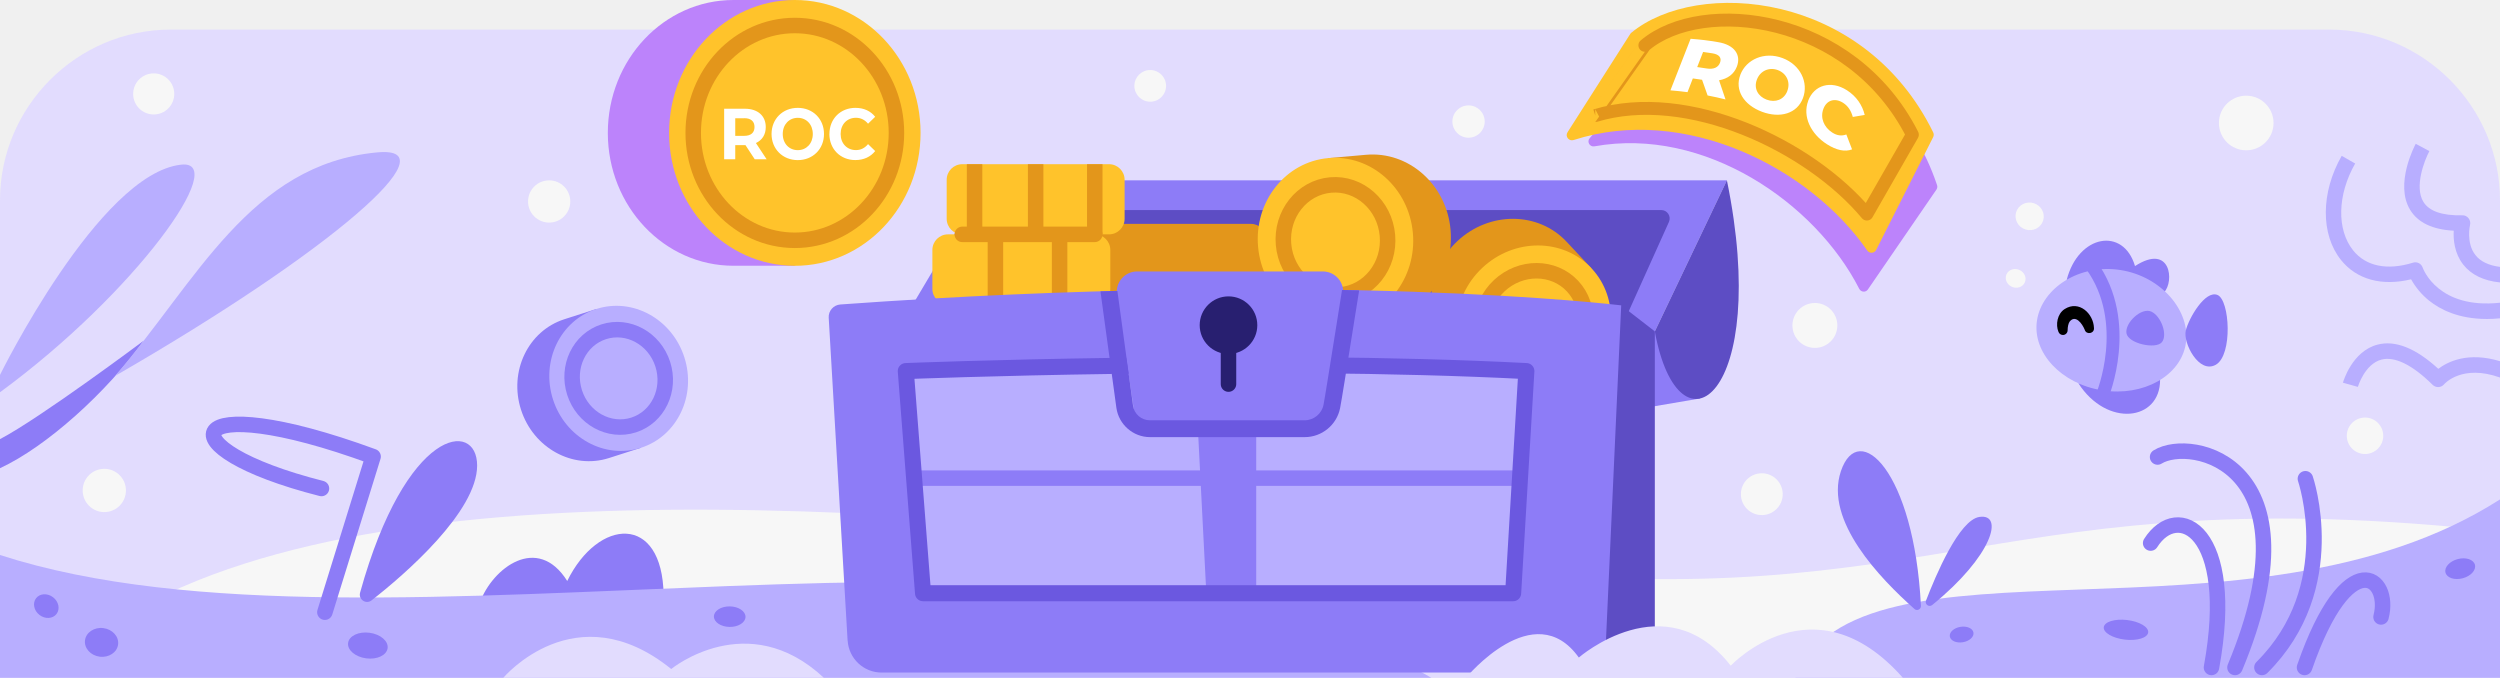
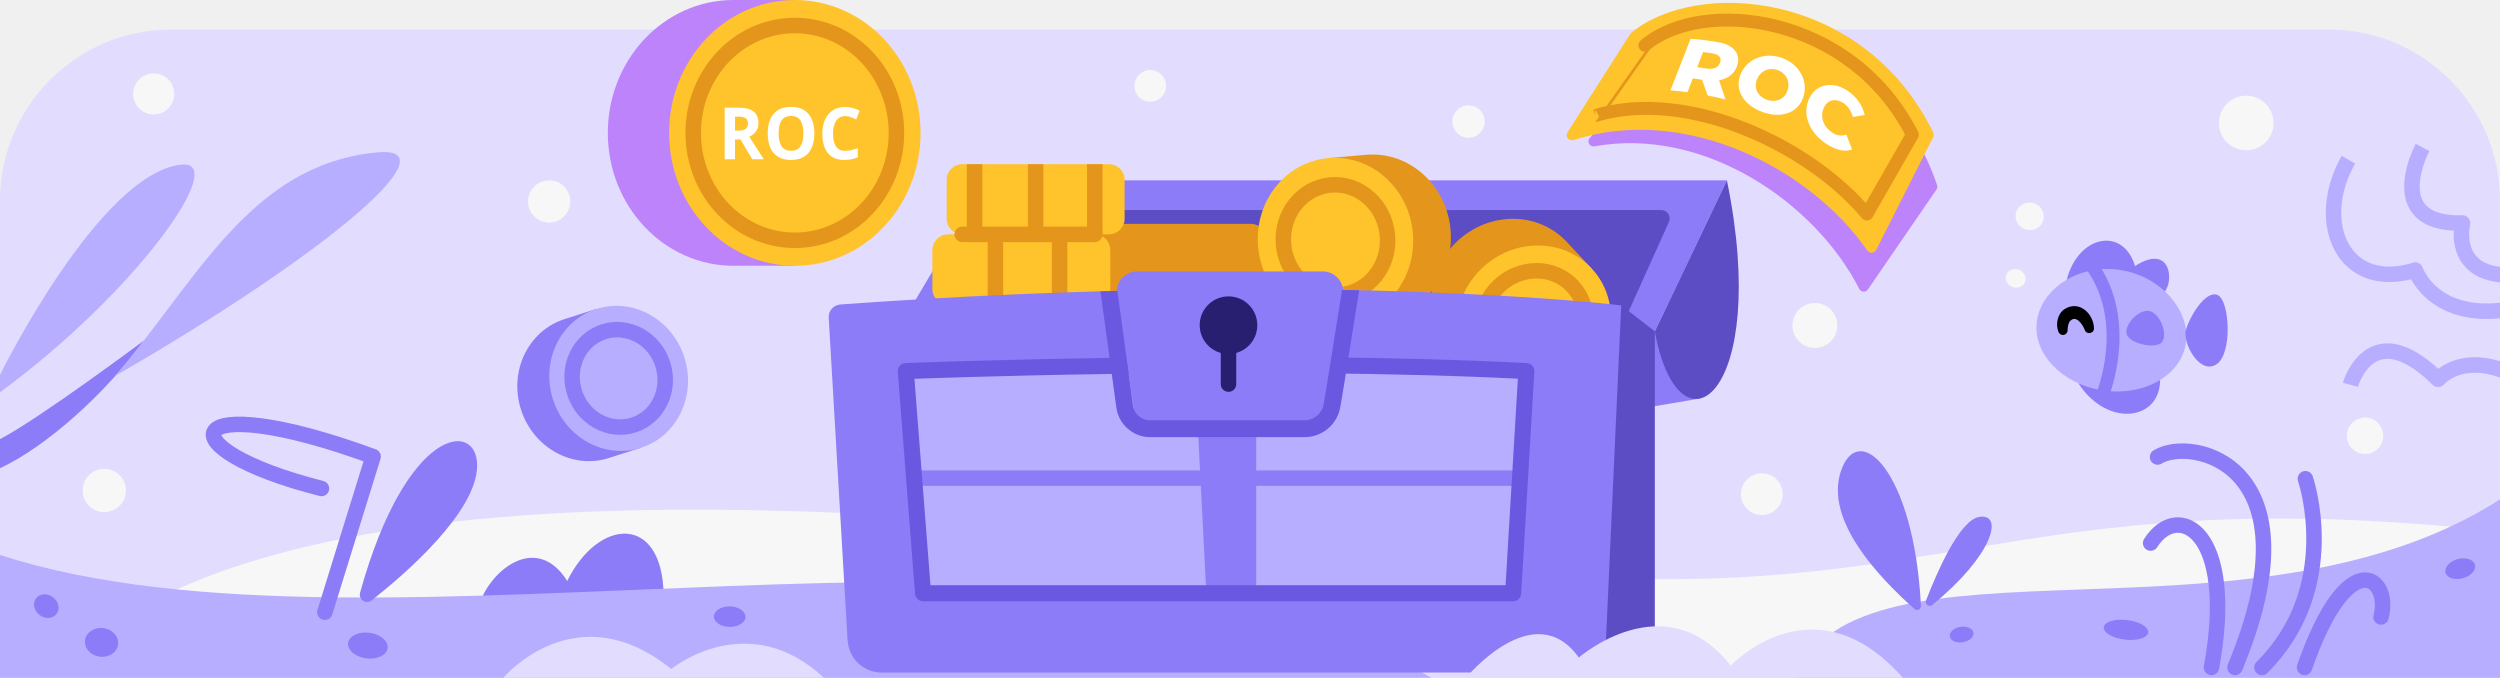
<svg xmlns="http://www.w3.org/2000/svg" width="484.19" height="131.27">
  <path d="M484.19 38.81v92.46H0V38.81C0 20.62 14.88 5.73 33.07 5.73h418.05c18.19 0 33.07 14.89 33.07 33.08Z" style="fill:#e2dcfe" />
  <path d="M484.19 102.95c-97.04-10.68-108.74 16.66-196.87 7.19-88.14-9.47-200.56-22.73-257.57 6.13 145.59 20.21 446.73 11.04 446.73 11.04l7.71-24.35Z" style="fill:#f7f7f7" />
  <path d="M347.71 131.27c12.51-30.41 88.23-3.63 136.48-34.55v34.55H347.71Z" style="fill:#b8aeff" />
  <path d="M128.53 115.25c-.23-15.83-12.67-14.95-18.67-2.73-5.78-9.17-14.45-2.49-16.89 4.09l35.56-1.36Z" style="fill:#8d7cf7" />
  <path d="M277.2 131.27c-67.04-39.44-203.76 0-277.2-23.78v23.78h277.2Z" style="fill:#b8aeff" />
  <path d="M71.96 116.28c-1.08.84-2.58-.19-2.22-1.5 8.9-32.08 22.67-33.55 22.67-24.62s-13.96 21.07-20.45 26.12Z" style="fill:#8d7cf7" />
-   <path d="m62.92 118.57 9.34-30.14c-37.32-13.7-41.1-1.71-10 6.18m366.05 34.66c4.88-26.62-6.57-32.34-11.78-24.09" style="fill:none;stroke:#8d7cf7;stroke-linecap:round;stroke-linejoin:round;stroke-width:3px" />
-   <path d="M432.86 129.27c16.5-39.58-8.53-44.8-14.99-40.76m20.21 40.76c15.66-15.56 8.42-36.55 8.42-36.55m-.17 36.55c8.42-24.26 16.84-17.52 14.82-9.78" style="fill:none;stroke:#8d7cf7;stroke-linecap:round;stroke-linejoin:round;stroke-width:3px" />
-   <path d="M484.19 51.69v3.01c-3.19-.32-5.59-1.49-7.13-3.47-1.71-2.19-1.93-4.82-1.83-6.55-4.1-.21-6.94-1.57-8.44-4.03-3.06-5.01.91-12.49 1.08-12.8l2.64 1.42c-.93 1.74-2.96 6.89-1.16 9.82 1.11 1.82 3.67 2.7 7.55 2.61.45-.03.91.2 1.2.57.29.36.4.84.29 1.29-.01.03-.81 3.49 1.04 5.84.98 1.25 2.57 2.01 4.76 2.29Zm0 6.94v3.02c-.89.09-1.73.13-2.53.13-5.49 0-9.06-1.83-11.22-3.57a14.17 14.17 0 0 1-3.47-4.12c-5.63 1.38-10.53.06-13.56-3.72-3.99-4.96-3.94-13.08.12-20.19l2.61 1.49c-3.46 6.05-3.61 12.81-.39 16.83 2.48 3.08 6.6 3.93 11.6 2.37.77-.24 1.6.18 1.86.95.12.33 3.02 8.1 14.98 6.81Zm0 11.33v3.16c-7.32-2.63-10.69 1.15-10.84 1.32-.27.32-.66.51-1.08.53h-.06c-.39 0-.78-.15-1.06-.43-3.92-3.88-7.36-5.57-9.93-4.89-3.23.85-4.55 5.24-4.56 5.28l-2.89-.81c.07-.25 1.77-6.08 6.68-7.37 3.45-.91 7.41.67 11.79 4.68 1.83-1.38 5.76-3.36 11.95-1.47Z" style="fill:#b8aeff" />
-   <path d="M370.78 117.95c.5.44 1.29.06 1.26-.61-1.32-26.14-12.09-36.18-15.5-26.09-3.25 9.63 7.66 20.84 14.24 26.69Zm2.24-1.62c-.28.72.6 1.34 1.2.85 11.75-9.55 13.96-17.8 9.13-17.06-3.91.6-8.42 11.24-10.33 16.21ZM126.34 71.18c1.62 5.04.41 10.28-2.74 13.83l.55 1.71-6.2 1.99c-7.02 2.26-14.65-1.93-17.04-9.35s1.37-15.28 8.39-17.53l6.2-1.99.55 1.71c4.63 1.04 8.67 4.6 10.29 9.64Z" style="fill:#8d7cf7" />
-   <ellipse cx="119.82" cy="73.28" rx="13.36" ry="14.12" transform="rotate(-17.83 119.828 73.272)" style="fill:#b8aeff" />
-   <ellipse cx="119.82" cy="73.28" rx="8.97" ry="9.48" transform="rotate(-17.83 119.828 73.272)" style="fill:none;stroke:#8d7cf7;stroke-linejoin:round;stroke-width:3px" />
+   <path d="m62.92 118.57 9.34-30.14c-37.32-13.7-41.1-1.71-10 6.18M428.31 129.27c4.88-26.62-6.57-32.34-11.78-24.09" style="fill:none;stroke:#8d7cf7;stroke-linecap:round;stroke-linejoin:round;stroke-width:3px" />
+   <path d="M432.86 129.27c16.5-39.58-8.53-44.8-14.99-40.76M438.08 129.27c15.66-15.56 8.42-36.55 8.42-36.55M446.33 129.27c8.42-24.26 16.84-17.52 14.82-9.78" style="fill:none;stroke:#8d7cf7;stroke-linecap:round;stroke-linejoin:round;stroke-width:3px" />
+   <path d="M484.19 51.69v3.01c-3.19-.32-5.59-1.49-7.13-3.47-1.71-2.19-1.93-4.82-1.83-6.55-4.1-.21-6.94-1.57-8.44-4.03-3.06-5.01.91-12.49 1.08-12.8l2.64 1.42c-.93 1.74-2.96 6.89-1.16 9.82 1.11 1.82 3.67 2.7 7.55 2.61.45-.03.91.2 1.2.57.29.36.4.84.29 1.29-.01.03-.81 3.49 1.04 5.84.98 1.25 2.57 2.01 4.76 2.29ZM484.19 58.63v3.02c-.89.09-1.73.13-2.53.13-5.49 0-9.06-1.83-11.22-3.57a14.22 14.22 0 0 1-3.47-4.12c-5.63 1.38-10.53.06-13.56-3.72-3.99-4.96-3.94-13.08.12-20.19l2.61 1.49c-3.46 6.05-3.61 12.81-.39 16.83 2.48 3.08 6.6 3.93 11.6 2.37.77-.24 1.6.18 1.86.95.12.33 3.02 8.1 14.98 6.81ZM484.19 69.96v3.16c-7.32-2.63-10.69 1.15-10.84 1.32-.27.32-.66.51-1.08.53h-.06c-.39 0-.78-.15-1.06-.43-3.92-3.88-7.36-5.57-9.93-4.89-3.23.85-4.55 5.24-4.56 5.28l-2.89-.81c.07-.25 1.77-6.08 6.68-7.37 3.45-.91 7.41.67 11.79 4.68 1.83-1.38 5.76-3.36 11.95-1.47Z" style="fill:#b8aeff" />
+   <path d="M370.78 117.95c.5.44 1.29.06 1.26-.61-1.32-26.14-12.09-36.18-15.5-26.09-3.25 9.63 7.66 20.84 14.24 26.69ZM373.02 116.32c-.28.72.6 1.34 1.2.85 11.75-9.55 13.96-17.8 9.13-17.06-3.91.6-8.42 11.24-10.33 16.21ZM126.34 71.17c1.62 5.04.41 10.28-2.74 13.83l.55 1.71-6.2 1.99c-7.02 2.26-14.65-1.93-17.04-9.35s1.37-15.28 8.39-17.53l6.2-1.99.55 1.71c4.63 1.04 8.67 4.6 10.29 9.64Z" style="fill:#8d7cf7" />
+   <ellipse cx="119.82" cy="73.27" rx="13.36" ry="14.12" transform="rotate(-17.83 119.86 73.277)" style="fill:#b8aeff" />
+   <ellipse cx="119.82" cy="73.27" rx="8.97" ry="9.48" transform="rotate(-17.83 119.86 73.277)" style="fill:none;stroke:#8d7cf7;stroke-linejoin:round;stroke-width:3px" />
  <path d="M166.41 25.74c0 9.66-5.03 18.07-12.48 22.46v3.27h-11.87c-13.44 0-24.34-11.52-24.34-25.73S128.62 0 142.06 0h11.87v3.27c7.45 4.39 12.48 12.81 12.48 22.47Z" style="fill:#bc83fb" />
  <ellipse cx="153.94" cy="25.74" rx="24.35" ry="25.74" style="fill:#ffc32b" />
  <ellipse cx="153.94" cy="25.74" rx="19.68" ry="20.8" style="fill:none;stroke:#e3961b;stroke-miterlimit:10;stroke-width:3px" />
-   <g style="isolation:isolate">
-     <path d="m146.17 30.84-1.79-2.73h-1.98v2.73h-2.15v-9.78h4.02c2.48 0 4.04 1.36 4.04 3.55 0 1.47-.7 2.54-1.91 3.09l2.08 3.15h-2.31Zm-2.02-7.94h-1.75v3.41h1.75c1.31 0 1.98-.64 1.98-1.71s-.66-1.71-1.98-1.71ZM149.43 25.95c0-2.91 2.15-5.06 5.08-5.06s5.08 2.14 5.08 5.06-2.16 5.06-5.08 5.06-5.08-2.15-5.08-5.06Zm7.99 0c0-1.86-1.25-3.13-2.91-3.13s-2.91 1.27-2.91 3.13 1.25 3.13 2.91 3.13 2.91-1.27 2.91-3.13ZM160.64 25.95c0-2.95 2.15-5.06 5.04-5.06 1.61 0 2.95.61 3.82 1.73l-1.38 1.34c-.62-.75-1.41-1.15-2.34-1.15-1.74 0-2.97 1.29-2.97 3.13s1.23 3.13 2.97 3.13c.93 0 1.71-.39 2.34-1.16l1.38 1.34c-.88 1.13-2.22 1.75-3.84 1.75-2.88 0-5.03-2.11-5.03-5.06Z" style="fill:#fff" />
-   </g>
-   <path d="M27.83 66C20.67 75.97 9.07 86.47 0 90.68v-5.63c7.86-4.12 27.82-19.06 27.82-19.06h.01Z" style="fill:#8d7cf7" />
+   <text transform="matrix(.95 0 0 1 139.15 30.84)" style="fill:#fff;font-family:Montserrat-ExtraBold,Montserrat;font-size:13.98px;font-weight:700">
+     <tspan x="0" y="0">ROC</tspan>
+   </text>
+   <path d="M27.83 66C20.67 75.97 9.07 86.47 0 90.68v-5.63c7.86-4.12 27.82-19.06 27.82-19.06Z" style="fill:#8d7cf7" />
  <path d="M22.27 72.82C38.02 54.61 48.4 31.78 73.11 29.51c14.61-1.34-8.99 19.19-50.84 43.31ZM0 75.97c26.25-19.23 44.73-45.16 35.07-44.08C19.18 33.66 0 72.61 0 72.61v3.36Z" style="fill:#b8aeff" />
  <circle cx="106.36" cy="39.02" r="4.09" style="fill:#f7f7f7" />
  <circle cx="222.77" cy="16.63" r="3.07" style="fill:#f7f7f7" />
  <circle cx="284.42" cy="23.54" r="3.13" style="fill:#f7f7f7" />
  <circle cx="435.04" cy="23.82" r="5.29" style="fill:#f7f7f7" />
  <circle cx="341.22" cy="95.71" r="4.05" style="fill:#f7f7f7" />
  <circle cx="351.5" cy="63.03" r="4.35" style="fill:#f7f7f7" />
  <circle cx="458.05" cy="84.4" r="3.53" style="fill:#f7f7f7" />
  <circle cx="29.77" cy="18.19" r="3.98" style="fill:#f7f7f7" />
  <circle cx="20.2" cy="94.99" r="4.19" style="fill:#f7f7f7" />
  <path d="M159.56 131.27c-14.79-13.8-29.56-1.7-29.56-1.7-18.52-14.95-32.52 1.7-32.52 1.7h62.08Z" style="fill:#e2dcfe" />
  <path d="M375.16 35.85c-9.29-27.77-39.63-34.17-53.07-25.81-.09.06-.17.13-.24.21l-13.97 16.52c-.59.7.03 1.74.93 1.57 21.31-3.84 42.78 10.93 51.28 27.6.34.66 1.25.74 1.67.13l13.28-19.35c.17-.25.22-.58.12-.87Z" style="fill:#bc83fb" />
  <path d="M374.41 25.63C360.94-1.79 328.68-4.18 315.95 6.34c-.09.07-.16.16-.22.25l-12.14 19.03c-.51.81.27 1.79 1.18 1.5 21.5-6.94 45.77 5.35 56.88 21.41.43.62 1.38.55 1.72-.13l11.04-21.85c.14-.28.15-.63 0-.91Z" style="fill:#ffc32b" />
-   <path d="M370.38 26.08C358.53 2.73 329.77-.65 318.57 8.78c0 0-9.62 13.61-9.61 13.61 17.89-5.43 41.54 5.81 52.61 19.07l8.81-15.37h0Z" style="fill:none;stroke:#e3961b;stroke-linecap:round;stroke-linejoin:round;stroke-width:2.5px" />
-   <path d="M329.65 15.45c-.72-.11-1.07-.17-1.79-.26-.41 1.06-.62 1.59-1.03 2.66-1.1-.15-2.2-.26-3.31-.35 1.56-4 2.34-5.99 3.91-9.99 2.14.17 3.2.3 5.31.65 3.15.51 4.53 2.45 3.65 4.74-.57 1.47-1.79 2.35-3.45 2.65.5 1.46.75 2.2 1.25 3.71-1.38-.34-2.07-.5-3.47-.77-.42-1.22-.64-1.83-1.07-3.03Zm2.02-5.12c-.73-.12-1.09-.17-1.82-.27-.46 1.17-.68 1.76-1.14 2.93.73.1 1.1.15 1.82.27 1.35.22 2.24-.19 2.59-1.1.36-.93-.1-1.61-1.45-1.83Zm5.39 4.15c1.15-3 4.67-4.54 8.16-3.24s5.1 4.76 3.97 7.76c-1.13 3.01-4.43 3.96-7.93 2.65s-5.35-4.17-4.19-7.17h-.01Zm9.1 3.13c.66-1.73-.18-3.41-1.83-4.03-1.65-.62-3.4.1-4.06 1.83s.23 3.27 1.89 3.89c1.66.62 3.35.04 4.01-1.69h-.01Zm4.04 1.9c1.15-3.05 4.4-4.02 7.52-2.02 1.81 1.16 2.97 2.86 3.43 4.77-.92.15-1.38.22-2.31.39-.32-1.19-.91-2.11-1.85-2.72-1.62-1.04-3.21-.55-3.85 1.17s.09 3.52 1.72 4.57c.94.61 1.85.71 2.73.37.45 1.14.67 1.72 1.11 2.89-1.37.53-3.03.17-4.86-.99-3.14-2.01-4.78-5.37-3.63-8.42Z" style="fill:#fff" />
-   <ellipse cx="411.75" cy="121.98" rx="1.91" ry="4.33" transform="rotate(-83.24 411.75 121.98)" style="fill:#8d7cf7" />
-   <ellipse cx="379.92" cy="122.9" rx="2.32" ry="1.51" transform="rotate(-9.46 379.893 122.88)" style="fill:#8d7cf7" />
+   <path d="M370.38 26.08C358.53 2.73 329.77-.65 318.57 8.78c0 0-9.62 13.61-9.61 13.61 17.89-5.43 41.54 5.81 52.61 19.07l8.81-15.37Z" style="fill:none;stroke:#e3961b;stroke-linecap:round;stroke-linejoin:round;stroke-width:2.5px" />
+   <path d="M329.65 15.45c-.72-.11-1.07-.17-1.79-.26-.41 1.06-.62 1.59-1.03 2.66a60.83 60.83 0 0 0-3.31-.35c1.56-4 2.34-5.99 3.91-9.99 2.14.17 3.2.3 5.31.65 3.15.51 4.53 2.45 3.65 4.74-.57 1.47-1.79 2.35-3.45 2.65.5 1.46.75 2.2 1.25 3.71-1.38-.34-2.07-.5-3.47-.77-.42-1.22-.64-1.83-1.07-3.03Zm2.02-5.11c-.73-.12-1.09-.17-1.82-.27-.46 1.17-.68 1.76-1.14 2.93.73.1 1.1.15 1.82.27 1.35.22 2.24-.19 2.59-1.1.36-.93-.1-1.61-1.45-1.83ZM337.06 14.49c1.15-3 4.67-4.54 8.16-3.24s5.1 4.76 3.97 7.76c-1.13 3.01-4.43 3.96-7.93 2.65s-5.35-4.17-4.19-7.17Zm9.1 3.13c.66-1.73-.18-3.41-1.83-4.03-1.65-.62-3.4.1-4.06 1.83-.66 1.73.23 3.27 1.89 3.89 1.66.62 3.35.04 4.01-1.69ZM350.2 19.52c1.15-3.05 4.4-4.02 7.52-2.02 1.81 1.16 2.97 2.86 3.43 4.77-.92.15-1.38.22-2.31.39-.32-1.19-.91-2.11-1.85-2.72-1.62-1.04-3.21-.55-3.85 1.17-.64 1.72.09 3.52 1.72 4.57.94.61 1.85.71 2.73.37.45 1.14.67 1.72 1.11 2.89-1.37.53-3.03.17-4.86-.99-3.14-2.01-4.78-5.37-3.63-8.42Z" style="fill:#fff" />
+   <ellipse cx="411.76" cy="121.98" rx="1.91" ry="4.33" transform="rotate(-83.24 411.756 121.986)" style="fill:#8d7cf7" />
+   <ellipse cx="379.92" cy="122.88" rx="2.32" ry="1.51" transform="rotate(-9.46 380.014 122.89)" style="fill:#8d7cf7" />
  <ellipse cx="476.48" cy="110.14" rx="2.95" ry="1.92" transform="rotate(-14.99 476.483 110.126)" style="fill:#8d7cf7" />
-   <ellipse cx="141.33" cy="119.43" rx="1.99" ry="3.06" transform="rotate(-89.03 141.329 119.433)" style="fill:#8d7cf7" />
-   <ellipse cx="71.25" cy="125.03" rx="2.5" ry="3.86" transform="rotate(-82.41 71.247 125.032)" style="fill:#8d7cf7" />
-   <ellipse cx="8.97" cy="117.39" rx="2.16" ry="2.5" transform="rotate(-52.3 8.968 117.393)" style="fill:#8d7cf7" />
-   <ellipse cx="19.67" cy="124.42" rx="2.79" ry="3.23" transform="rotate(-82.76 19.667 124.42)" style="fill:#8d7cf7" />
-   <path d="m320.5 64.19 13.96-29.26h-143.4l-16.65 28.05 146.09 1.21Z" style="fill:#8d7cf7" />
-   <path d="m314.84 61.63 8.39-18.64c.49-1.08-.3-2.31-1.49-2.31h-126c-.58 0-1.12.31-1.41.81l-11.21 19.07c-.64 1.09.15 2.47 1.41 2.46l128.83-.43c.64 0 1.22-.38 1.49-.96h-.01Z" style="fill:#5d4dc4" />
-   <path d="m329.28 77.17-12.68 2.16.78-16.35 3.12 1.21 8.78 12.98Z" style="fill:#8d7cf7" />
+   <ellipse cx="141.32" cy="119.44" rx="1.99" ry="3.06" transform="rotate(-89.03 141.319 119.433)" style="fill:#8d7cf7" />
+   <ellipse cx="71.25" cy="125.04" rx="2.5" ry="3.86" transform="rotate(-82.41 71.242 125.038)" style="fill:#8d7cf7" />
+   <ellipse cx="8.96" cy="117.4" rx="2.16" ry="2.5" transform="rotate(-52.3 8.958 117.388)" style="fill:#8d7cf7" />
+   <ellipse cx="19.67" cy="124.41" rx="2.79" ry="3.23" transform="rotate(-82.76 19.672 124.415)" style="fill:#8d7cf7" />
+   <path style="fill:#8d7cf7" d="m320.5 64.19 13.96-29.26h-143.4l-16.65 28.05 146.09 1.21z" />
+   <path d="m314.84 61.63 8.39-18.64c.49-1.08-.3-2.31-1.49-2.31h-126c-.58 0-1.12.31-1.41.81l-11.21 19.07c-.64 1.09.15 2.47 1.41 2.46l128.83-.43c.64 0 1.22-.38 1.49-.96Z" style="fill:#5d4dc4" />
+   <path style="fill:#8d7cf7" d="m329.28 77.17-12.68 2.16.78-16.35 3.12 1.21 8.78 12.98z" />
  <path d="M334.46 34.93c8.58 41.83-9.27 54.8-13.96 29.26l13.96-29.26Z" style="fill:#5d4dc4" />
  <path d="M302.12 67.89c4.2-3.94 5.81-9.56 4.69-14.59l1.42-1.33-4.84-5.17c-5.48-5.85-14.94-5.9-21.13-.1-6.19 5.8-6.76 15.24-1.28 21.09l4.84 5.17 1.42-1.33c4.95 1.45 10.67.2 14.87-3.74Z" style="fill:#e3961b" />
-   <ellipse cx="297.03" cy="62.45" rx="15.35" ry="14.52" transform="rotate(-43.14 297.036 62.452)" style="fill:#ffc32b" />
-   <ellipse cx="297.03" cy="62.45" rx="10.31" ry="9.75" transform="rotate(-43.14 297.036 62.452)" style="fill:none;stroke:#e3961b;stroke-miterlimit:10;stroke-width:3px" />
+   <ellipse cx="297.04" cy="62.46" rx="15.35" ry="14.52" transform="rotate(-43.14 297.031 62.464)" style="fill:#ffc32b" />
+   <ellipse cx="297.04" cy="62.46" rx="10.31" ry="9.75" transform="rotate(-43.14 297.031 62.464)" style="fill:none;stroke:#e3961b;stroke-miterlimit:10;stroke-width:3px" />
  <rect x="212.63" y="43.36" width="32.52" height="12.82" rx="2.85" ry="2.85" style="fill:#e3961b" />
  <rect x="210.02" y="55.8" width="32.52" height="12.82" rx="2.85" ry="2.85" style="fill:#e3961b" />
  <path d="m313.99 59.14 6.51 5.04v58.31c0 4.27-1.69 7.77-6.51 7.77h-12.05l12.05-71.12Z" style="fill:#5d4dc4" />
-   <path d="M250.97 47.16c.53 5.95 4.08 10.85 8.9 13.15l.18 2.01 7.31-.65c8.28-.73 14.36-8.42 13.58-17.17-.77-8.75-8.11-15.26-16.39-14.52l-7.31.65.18 2.01c-4.34 3.11-6.98 8.57-6.46 14.51h.01Z" style="fill:#e3961b" />
-   <ellipse cx="258.65" cy="46.47" rx="15.05" ry="15.91" transform="rotate(-5.06 258.608 46.461)" style="fill:#ffc32b" />
-   <ellipse cx="258.65" cy="46.47" rx="10.1" ry="10.68" transform="rotate(-5.06 258.608 46.461)" style="fill:none;stroke:#e3961b;stroke-miterlimit:10;stroke-width:3px" />
+   <path d="M250.97 47.16c.53 5.95 4.08 10.85 8.9 13.15l.18 2.01 7.31-.65c8.28-.73 14.36-8.42 13.58-17.17-.77-8.75-8.11-15.26-16.39-14.52l-7.31.65.18 2.01c-4.34 3.11-6.98 8.57-6.46 14.51Z" style="fill:#e3961b" />
+   <ellipse cx="258.65" cy="46.48" rx="15.05" ry="15.91" transform="rotate(-5.06 258.495 46.456)" style="fill:#ffc32b" />
+   <ellipse cx="258.65" cy="46.48" rx="10.1" ry="10.68" transform="rotate(-5.06 258.495 46.456)" style="fill:none;stroke:#e3961b;stroke-miterlimit:10;stroke-width:3px" />
  <rect x="183.35" y="31.8" width="34.46" height="13.59" rx="3.02" ry="3.02" style="fill:#ffc32b" />
  <rect x="180.58" y="45.39" width="34.46" height="13.59" rx="3.02" ry="3.02" style="fill:#ffc32b" />
-   <path d="M212.03 45.39h-25.66" style="fill:none;stroke:#e3961b;stroke-linecap:round;stroke-miterlimit:10;stroke-width:3px" />
-   <path d="M212.03 31.8v13.59M200.58 31.8v13.59M188.75 31.8v13.59m16.47 0v13.59m-12.43-13.59v13.59" style="fill:none;stroke:#e3961b;stroke-miterlimit:10;stroke-width:3px" />
+   <path style="fill:none;stroke:#e3961b;stroke-linecap:round;stroke-miterlimit:10;stroke-width:3px" d="M212.03 45.39h-25.66" />
+   <path style="fill:none;stroke:#e3961b;stroke-miterlimit:10;stroke-width:3px" d="M212.03 31.8v13.59M200.58 31.8v13.59M188.75 31.8v13.59M205.22 45.39v13.59M192.79 45.39v13.59" />
  <path d="m164.16 124.08-3.66-62.55c-.08-1.32.93-2.46 2.25-2.56 94.16-6.8 151.24.17 151.24.17l-2.95 64.84a6.605 6.605 0 0 1-6.6 6.28H170.76c-3.49 0-6.37-2.71-6.59-6.19Z" style="fill:#8d7cf7" />
  <path d="m295.62 71.87-2.56 43.02H178.77l-3.34-43.02c60.53-4.13 120.19 0 120.19 0Z" style="fill:#b8aeff" />
-   <path d="M177.12 92.6h117.21" style="fill:none;stroke:#8d7cf7;stroke-linejoin:round;stroke-width:3px" />
-   <path d="m231.29 69.13 2.39 46.65h9.62v-46.6l-12.01-.05Z" style="fill:#8d7cf7" />
+   <path style="fill:none;stroke:#8d7cf7;stroke-linejoin:round;stroke-width:3px" d="M177.12 92.6h117.21" />
+   <path style="fill:#8d7cf7" d="m231.29 69.13 2.39 46.65h9.62v-46.6l-12.01-.05z" />
  <path d="m175.43 71.87 3.34 43.02h114.29l2.56-43.02c-52.33-2.69-120.19 0-120.19 0Z" style="fill:none;stroke:#6b58e0;stroke-linejoin:round;stroke-width:3.11px" />
-   <path d="m216.33 57.1 3.24 22.02a3.95 3.95 0 0 0 3.91 3.37h28.98c1.93 0 3.57-1.39 3.89-3.29l3.74-22.02c.36-2.15-1.08-4.19-3.23-4.55-.22-.04-.44-.06-.66-.06h-35.96a3.952 3.952 0 0 0-3.91 4.52Z" style="fill:#8d7cf7" />
+   <path d="m216.33 57.1 3.24 22.02a3.95 3.95 0 0 0 3.91 3.37h28.98c1.93 0 3.57-1.39 3.89-3.29l3.74-22.02a3.95 3.95 0 0 0-3.89-4.61h-35.96a3.95 3.95 0 0 0-3.91 4.52Z" style="fill:#8d7cf7" />
  <circle cx="237.93" cy="62.98" r="5.58" style="fill:#281f70" />
-   <path d="M237.93 62.92v11.47" style="fill:none;stroke:#281f70;stroke-linecap:round;stroke-miterlimit:10;stroke-width:3px" />
-   <path d="M263.24 56.22c-.34 2.01-.81 5.01-1.31 8.18-1.05 6.59-2.13 13.4-2.39 14.66-.65 3.24-3.53 5.6-6.84 5.6h-29.98c-3.24 0-6.03-2.42-6.5-5.65l-3.09-22.59c1.1-.03 2.19-.06 3.28-.08l3.03 22.24a3.302 3.302 0 0 0 3.26 2.82h29.98c1.76 0 3.31-1.26 3.65-2.98.24-1.2 1.36-8.28 2.36-14.53.47-2.94.91-5.73 1.23-7.73 1.12.02 2.22.04 3.31.07h.01Z" style="fill:#6b58e0" />
-   <path d="M368.54 131.27c-17.27-19.55-33.34-2.34-33.34-2.34-12.65-16.19-29.42-1.58-29.42-1.58-8.67-12.12-21.85 3.92-21.85 3.92h84.61Z" style="fill:#e2dcfe" />
-   <path d="M418.36 73.59c0 7.93-10.28 9.26-15.83.64l15.83-.64Zm-4.86-22.06c7-4.52 7.62 3.08 5.64 5.06l-18.87-2.39c2.26-8.77 10.98-10.3 13.23-2.67Z" style="fill:#8d7cf7" />
+   <path style="fill:none;stroke:#281f70;stroke-linecap:round;stroke-miterlimit:10;stroke-width:3px" d="M237.93 62.92v11.47" />
+   <path d="M263.24 56.22c-.34 2.01-.81 5.01-1.31 8.18-1.05 6.59-2.13 13.4-2.39 14.66-.65 3.24-3.53 5.6-6.84 5.6h-29.98c-3.24 0-6.03-2.42-6.5-5.65l-3.09-22.59c1.1-.03 2.19-.06 3.28-.08l3.03 22.24a3.303 3.303 0 0 0 3.26 2.82h29.98c1.76 0 3.31-1.26 3.65-2.98.24-1.2 1.36-8.28 2.36-14.53.47-2.94.91-5.73 1.23-7.73 1.12.02 2.22.04 3.31.07Z" style="fill:#6b58e0" />
+   <path d="M368.54 131.27c-17.27-19.55-33.34-2.34-33.34-2.34-12.65-16.19-29.42-1.58-29.42-1.58-8.67-12.12-21.85 3.92-21.85 3.92h84.6Z" style="fill:#e2dcfe" />
+   <path d="M418.36 73.59c0 7.93-10.28 9.26-15.83.64l15.83-.64ZM413.5 51.53c7-4.52 7.62 3.08 5.64 5.06l-18.87-2.39c2.26-8.77 10.98-10.3 13.23-2.67Z" style="fill:#8d7cf7" />
  <path d="M407.16 75.6c7.96 1.25 15.2-2.81 16.18-9.05.98-6.25-4.68-13-12.64-14.25s-15.2 3.48-16.18 9.73c-.98 6.25 4.68 12.32 12.64 13.57Z" style="fill:#b8aeff" />
  <path d="M405.03 51.35c8.04 11.11 2.13 25.29 2.13 25.29" style="fill:none;stroke:#8d7cf7;stroke-miterlimit:10;stroke-width:2.5px" />
-   <ellipse cx="390.39" cy="53.91" rx="1.79" ry="1.94" transform="rotate(-66.57 390.391 53.916)" style="fill:#f7f7f7" />
-   <ellipse cx="393.1" cy="41.9" rx="2.67" ry="2.74" transform="rotate(-72.72 393.097 41.902)" style="fill:#f7f7f7" />
-   <path d="M411.84 64.53c.32 2.02 5.69 3.17 6.86 1.75s-.13-5.05-2.04-5.93-5.13 2.16-4.82 4.18Zm17.64-7.4c2.39 1 2.96 11.61-.31 13.5-3.27 1.89-6.4-4.22-5.84-6.59s3.76-7.92 6.15-6.91Z" style="fill:#8d7cf7" />
-   <path d="M403.77 63.89c-.49-1.22-1.81-3.03-2.94-1.59-.24.36-.38 1.01-.38 1.66 0 .51-.41.92-.91.92-.39 0-.74-.25-.87-.62-.57-1.37-.24-3.47 1.2-4.4 2.79-1.79 5.59.89 5.68 3.65.12 1.08-1.43 1.4-1.78.4v-.02Z" />
+   <ellipse cx="390.38" cy="53.91" rx="1.79" ry="1.94" transform="rotate(-66.57 390.389 53.904)" style="fill:#f7f7f7" />
+   <ellipse cx="393.11" cy="41.9" rx="2.67" ry="2.74" transform="rotate(-72.72 393.104 41.907)" style="fill:#f7f7f7" />
+   <path d="M411.84 64.53c.32 2.02 5.69 3.17 6.86 1.75s-.13-5.05-2.04-5.93-5.13 2.16-4.82 4.18ZM429.48 57.13c2.39 1 2.96 11.61-.31 13.5-3.27 1.89-6.4-4.22-5.84-6.59s3.76-7.92 6.15-6.91Z" style="fill:#8d7cf7" />
+   <path d="M403.77 63.89c-.49-1.22-1.81-3.03-2.94-1.59-.24.36-.38 1.01-.38 1.66a.915.915 0 0 1-1.78.3c-.57-1.37-.24-3.47 1.2-4.4 2.79-1.79 5.59.89 5.68 3.65.12 1.08-1.43 1.4-1.78.4Z" />
</svg>
